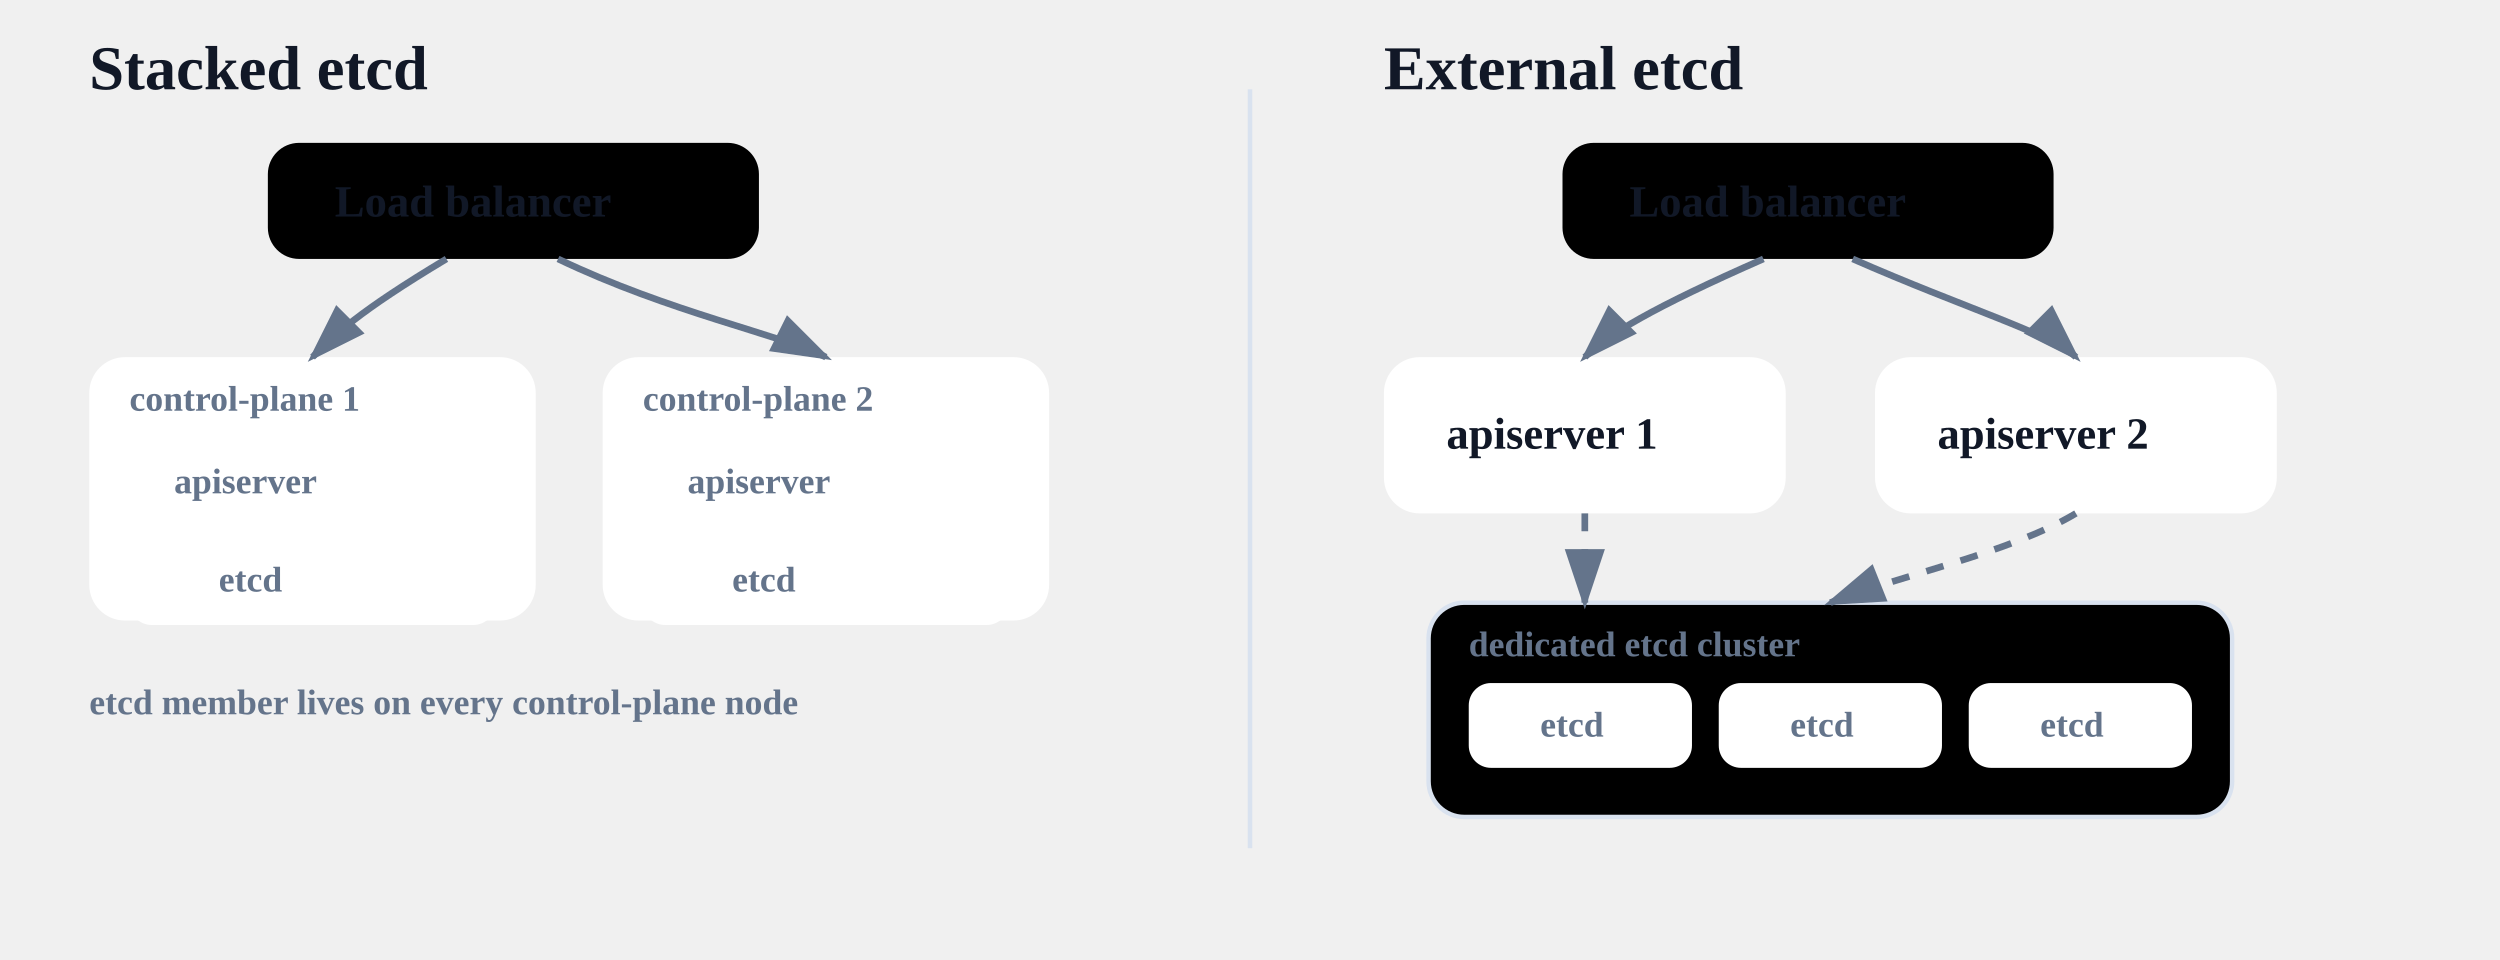
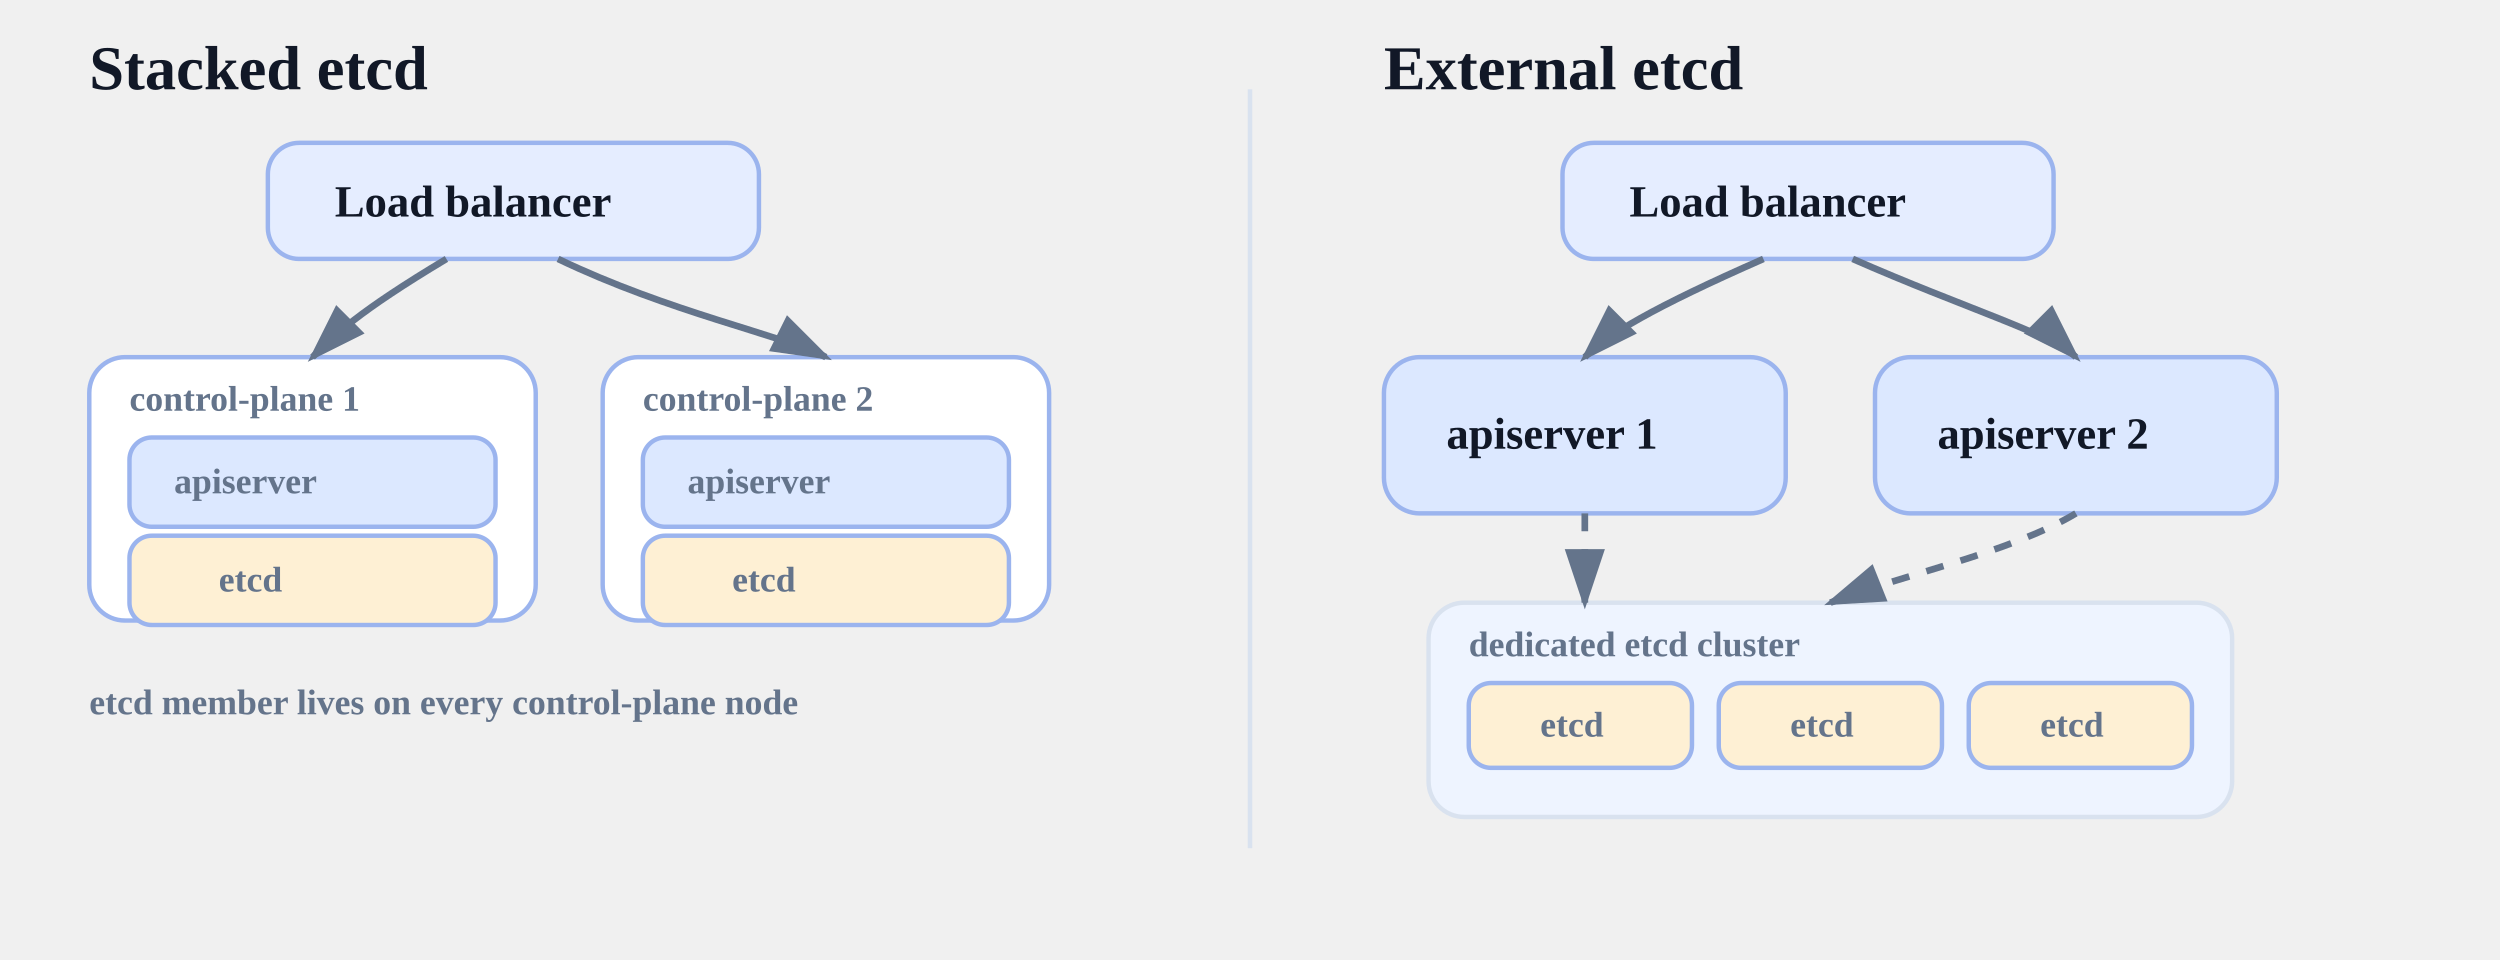
<svg xmlns="http://www.w3.org/2000/svg" aria-label="Stacked etcd versus external etcd HA topologies" class="diagram" role="img" viewBox="0 0 1120 430">
-   <style>
- .box { fill: color-mix(in srgb, var(--accent, #326ce5) 7%, transparent); stroke: var(--line, #d9e2ef); stroke-width: 2; }
- .worker { fill: color-mix(in srgb, var(--accent-2, #14b8a6) 7%, transparent); }
- .node { fill: var(--paper-solid, #ffffff); stroke: color-mix(in srgb, var(--accent, #326ce5) 45%, var(--line, #d9e2ef)); stroke-width: 2; }
- .api { fill: color-mix(in srgb, var(--accent, #326ce5) 16%, var(--paper-solid, #ffffff)); }
- .etcd { fill: color-mix(in srgb, var(--warn, #f59e0b) 18%, var(--paper-solid, #ffffff)); }
- .pod { fill: color-mix(in srgb, var(--good, #22c55e) 16%, var(--paper-solid, #ffffff)); stroke: color-mix(in srgb, var(--good, #22c55e) 55%, var(--line, #d9e2ef)); stroke-width: 2; }
- .line { fill: none; stroke: var(--muted, #64748b); stroke-width: 3; }
- .dashed { stroke-dasharray: 8 8; }
- .arrow { fill: var(--muted, #64748b); }
- .title { fill: var(--ink, #111827); font-size: 28px; font-weight: 900; }
- .label { fill: var(--ink, #111827); font-size: 20px; font-weight: 800; }
- .tiny { fill: var(--muted, #64748b); font-size: 16px; font-weight: 700; }
- .attract { fill: color-mix(in srgb, var(--good, #22c55e) 16%, var(--paper-solid, #ffffff)); stroke: color-mix(in srgb, var(--good, #22c55e) 55%, var(--line, #d9e2ef)); stroke-width: 2; }
- .repel { fill: color-mix(in srgb, var(--warn, #f59e0b) 18%, var(--paper-solid, #ffffff)); stroke: color-mix(in srgb, var(--warn, #f59e0b) 55%, var(--line, #d9e2ef)); stroke-width: 2; }
- .ctrl { fill: color-mix(in srgb, var(--accent-3, #8b5cf6) 15%, var(--paper-solid, #ffffff)); stroke: color-mix(in srgb, var(--accent-3, #8b5cf6) 50%, var(--line, #d9e2ef)); stroke-width: 2; }
- .ok-line { fill: none; stroke: var(--good, #22c55e); stroke-width: 3; }
- .bad-line { fill: none; stroke: var(--warn, #f59e0b); stroke-width: 3; }
- .ok-arrow { fill: var(--good, #22c55e); }
- .bad-arrow { fill: var(--warn, #f59e0b); }
- .gate { fill: color-mix(in srgb, var(--accent, #326ce5) 12%, var(--paper-solid, #ffffff)); stroke: color-mix(in srgb, var(--accent, #326ce5) 45%, var(--line, #d9e2ef)); stroke-width: 2; }
- .divider { stroke: var(--line, #d9e2ef); stroke-width: 2; }
- </style>
  <defs>
    <marker id="arrowHA" markerHeight="10" markerWidth="10" orient="auto" refX="8" refY="3">
-       <path class="arrow" d="M0,0 L0,6 L9,3 z" />
+       <path class="arrow" d="M0,0 L0,6 L9,3 z" fill="#64748b" />
    </marker>
  </defs>
-   <text class="title" x="40" y="40">Stacked etcd</text>
-   <rect class="gate" height="52" rx="14" width="220" x="120" y="64" />
-   <text class="label" x="150" y="97">Load balancer</text>
-   <rect class="node" height="118" rx="16" width="200" x="40" y="160" />
-   <text class="tiny" x="58" y="184">control-plane 1</text>
-   <rect class="node api" height="40" rx="10" width="164" x="58" y="196" />
-   <text class="tiny" x="78" y="221">apiserver</text>
-   <rect class="node etcd" height="40" rx="10" width="164" x="58" y="240" />
-   <text class="tiny" x="98" y="265">etcd</text>
-   <rect class="node" height="118" rx="16" width="200" x="270" y="160" />
-   <text class="tiny" x="288" y="184">control-plane 2</text>
-   <rect class="node api" height="40" rx="10" width="164" x="288" y="196" />
-   <text class="tiny" x="308" y="221">apiserver</text>
-   <rect class="node etcd" height="40" rx="10" width="164" x="288" y="240" />
-   <text class="tiny" x="328" y="265">etcd</text>
-   <path class="line" d="M200 116 C160 140 150 150 140 160" marker-end="url(#arrowHA)" />
-   <path class="line" d="M250 116 C300 140 350 150 370 160" marker-end="url(#arrowHA)" />
-   <text class="tiny" x="40" y="320">etcd member lives on every control-plane node</text>
-   <line class="divider" x1="560" x2="560" y1="40" y2="380" />
-   <text class="title" x="620" y="40">External etcd</text>
-   <rect class="gate" height="52" rx="14" width="220" x="700" y="64" />
-   <text class="label" x="730" y="97">Load balancer</text>
-   <rect class="node api" height="70" rx="16" width="180" x="620" y="160" />
-   <text class="label" x="648" y="201">apiserver 1</text>
-   <rect class="node api" height="70" rx="16" width="180" x="840" y="160" />
-   <text class="label" x="868" y="201">apiserver 2</text>
-   <rect class="box" height="96" rx="16" width="360" x="640" y="270" />
-   <text class="tiny" x="658" y="294">dedicated etcd cluster</text>
-   <rect class="node etcd" height="38" rx="10" width="100" x="658" y="306" />
-   <text class="tiny" x="690" y="330">etcd</text>
-   <rect class="node etcd" height="38" rx="10" width="100" x="770" y="306" />
-   <text class="tiny" x="802" y="330">etcd</text>
-   <rect class="node etcd" height="38" rx="10" width="100" x="882" y="306" />
-   <text class="tiny" x="914" y="330">etcd</text>
-   <path class="line" d="M790 116 C740 138 720 150 710 160" marker-end="url(#arrowHA)" />
-   <path class="line" d="M830 116 C880 138 920 150 930 160" marker-end="url(#arrowHA)" />
-   <path class="line dashed" d="M710 230 V270" marker-end="url(#arrowHA)" />
-   <path class="line dashed" d="M930 230 C900 248 850 258 820 270" marker-end="url(#arrowHA)" />
+   <text class="title" x="40" y="40" fill="#111827" font-size="28" font-weight="900">Stacked etcd</text>
+   <rect class="gate" height="52" rx="14" width="220" x="120" y="64" fill="#e5edff" stroke="#9bb4ee" stroke-width="2" />
+   <text class="label" x="150" y="97" fill="#111827" font-size="20" font-weight="800">Load balancer</text>
+   <rect class="node" height="118" rx="16" width="200" x="40" y="160" fill="#ffffff" stroke="#9bb4ee" stroke-width="2" />
+   <text class="tiny" x="58" y="184" fill="#64748b" font-size="16" font-weight="700">control-plane 1</text>
+   <rect class="node api" height="40" rx="10" width="164" x="58" y="196" fill="#dce8ff" stroke="#9bb4ee" stroke-width="2" />
+   <text class="tiny" x="78" y="221" fill="#64748b" font-size="16" font-weight="700">apiserver</text>
+   <rect class="node etcd" height="40" rx="10" width="164" x="58" y="240" fill="#fef0d4" stroke="#9bb4ee" stroke-width="2" />
+   <text class="tiny" x="98" y="265" fill="#64748b" font-size="16" font-weight="700">etcd</text>
+   <rect class="node" height="118" rx="16" width="200" x="270" y="160" fill="#ffffff" stroke="#9bb4ee" stroke-width="2" />
+   <text class="tiny" x="288" y="184" fill="#64748b" font-size="16" font-weight="700">control-plane 2</text>
+   <rect class="node api" height="40" rx="10" width="164" x="288" y="196" fill="#dce8ff" stroke="#9bb4ee" stroke-width="2" />
+   <text class="tiny" x="308" y="221" fill="#64748b" font-size="16" font-weight="700">apiserver</text>
+   <rect class="node etcd" height="40" rx="10" width="164" x="288" y="240" fill="#fef0d4" stroke="#9bb4ee" stroke-width="2" />
+   <text class="tiny" x="328" y="265" fill="#64748b" font-size="16" font-weight="700">etcd</text>
+   <path class="line" d="M200 116 C160 140 150 150 140 160" marker-end="url(#arrowHA)" fill="none" stroke="#64748b" stroke-width="3" />
+   <path class="line" d="M250 116 C300 140 350 150 370 160" marker-end="url(#arrowHA)" fill="none" stroke="#64748b" stroke-width="3" />
+   <text class="tiny" x="40" y="320" fill="#64748b" font-size="16" font-weight="700">etcd member lives on every control-plane node</text>
+   <line class="divider" x1="560" x2="560" y1="40" y2="380" stroke="#d9e2ef" stroke-width="2" />
+   <text class="title" x="620" y="40" fill="#111827" font-size="28" font-weight="900">External etcd</text>
+   <rect class="gate" height="52" rx="14" width="220" x="700" y="64" fill="#e5edff" stroke="#9bb4ee" stroke-width="2" />
+   <text class="label" x="730" y="97" fill="#111827" font-size="20" font-weight="800">Load balancer</text>
+   <rect class="node api" height="70" rx="16" width="180" x="620" y="160" fill="#dce8ff" stroke="#9bb4ee" stroke-width="2" />
+   <text class="label" x="648" y="201" fill="#111827" font-size="20" font-weight="800">apiserver 1</text>
+   <rect class="node api" height="70" rx="16" width="180" x="840" y="160" fill="#dce8ff" stroke="#9bb4ee" stroke-width="2" />
+   <text class="label" x="868" y="201" fill="#111827" font-size="20" font-weight="800">apiserver 2</text>
+   <rect class="box" height="96" rx="16" width="360" x="640" y="270" fill="#eef4ff" stroke="#d9e2ef" stroke-width="2" />
+   <text class="tiny" x="658" y="294" fill="#64748b" font-size="16" font-weight="700">dedicated etcd cluster</text>
+   <rect class="node etcd" height="38" rx="10" width="100" x="658" y="306" fill="#fef0d4" stroke="#9bb4ee" stroke-width="2" />
+   <text class="tiny" x="690" y="330" fill="#64748b" font-size="16" font-weight="700">etcd</text>
+   <rect class="node etcd" height="38" rx="10" width="100" x="770" y="306" fill="#fef0d4" stroke="#9bb4ee" stroke-width="2" />
+   <text class="tiny" x="802" y="330" fill="#64748b" font-size="16" font-weight="700">etcd</text>
+   <rect class="node etcd" height="38" rx="10" width="100" x="882" y="306" fill="#fef0d4" stroke="#9bb4ee" stroke-width="2" />
+   <text class="tiny" x="914" y="330" fill="#64748b" font-size="16" font-weight="700">etcd</text>
+   <path class="line" d="M790 116 C740 138 720 150 710 160" marker-end="url(#arrowHA)" fill="none" stroke="#64748b" stroke-width="3" />
+   <path class="line" d="M830 116 C880 138 920 150 930 160" marker-end="url(#arrowHA)" fill="none" stroke="#64748b" stroke-width="3" />
+   <path class="line dashed" d="M710 230 V270" marker-end="url(#arrowHA)" fill="none" stroke="#64748b" stroke-width="3" stroke-dasharray="8 8" />
+   <path class="line dashed" d="M930 230 C900 248 850 258 820 270" marker-end="url(#arrowHA)" fill="none" stroke="#64748b" stroke-width="3" stroke-dasharray="8 8" />
</svg>
